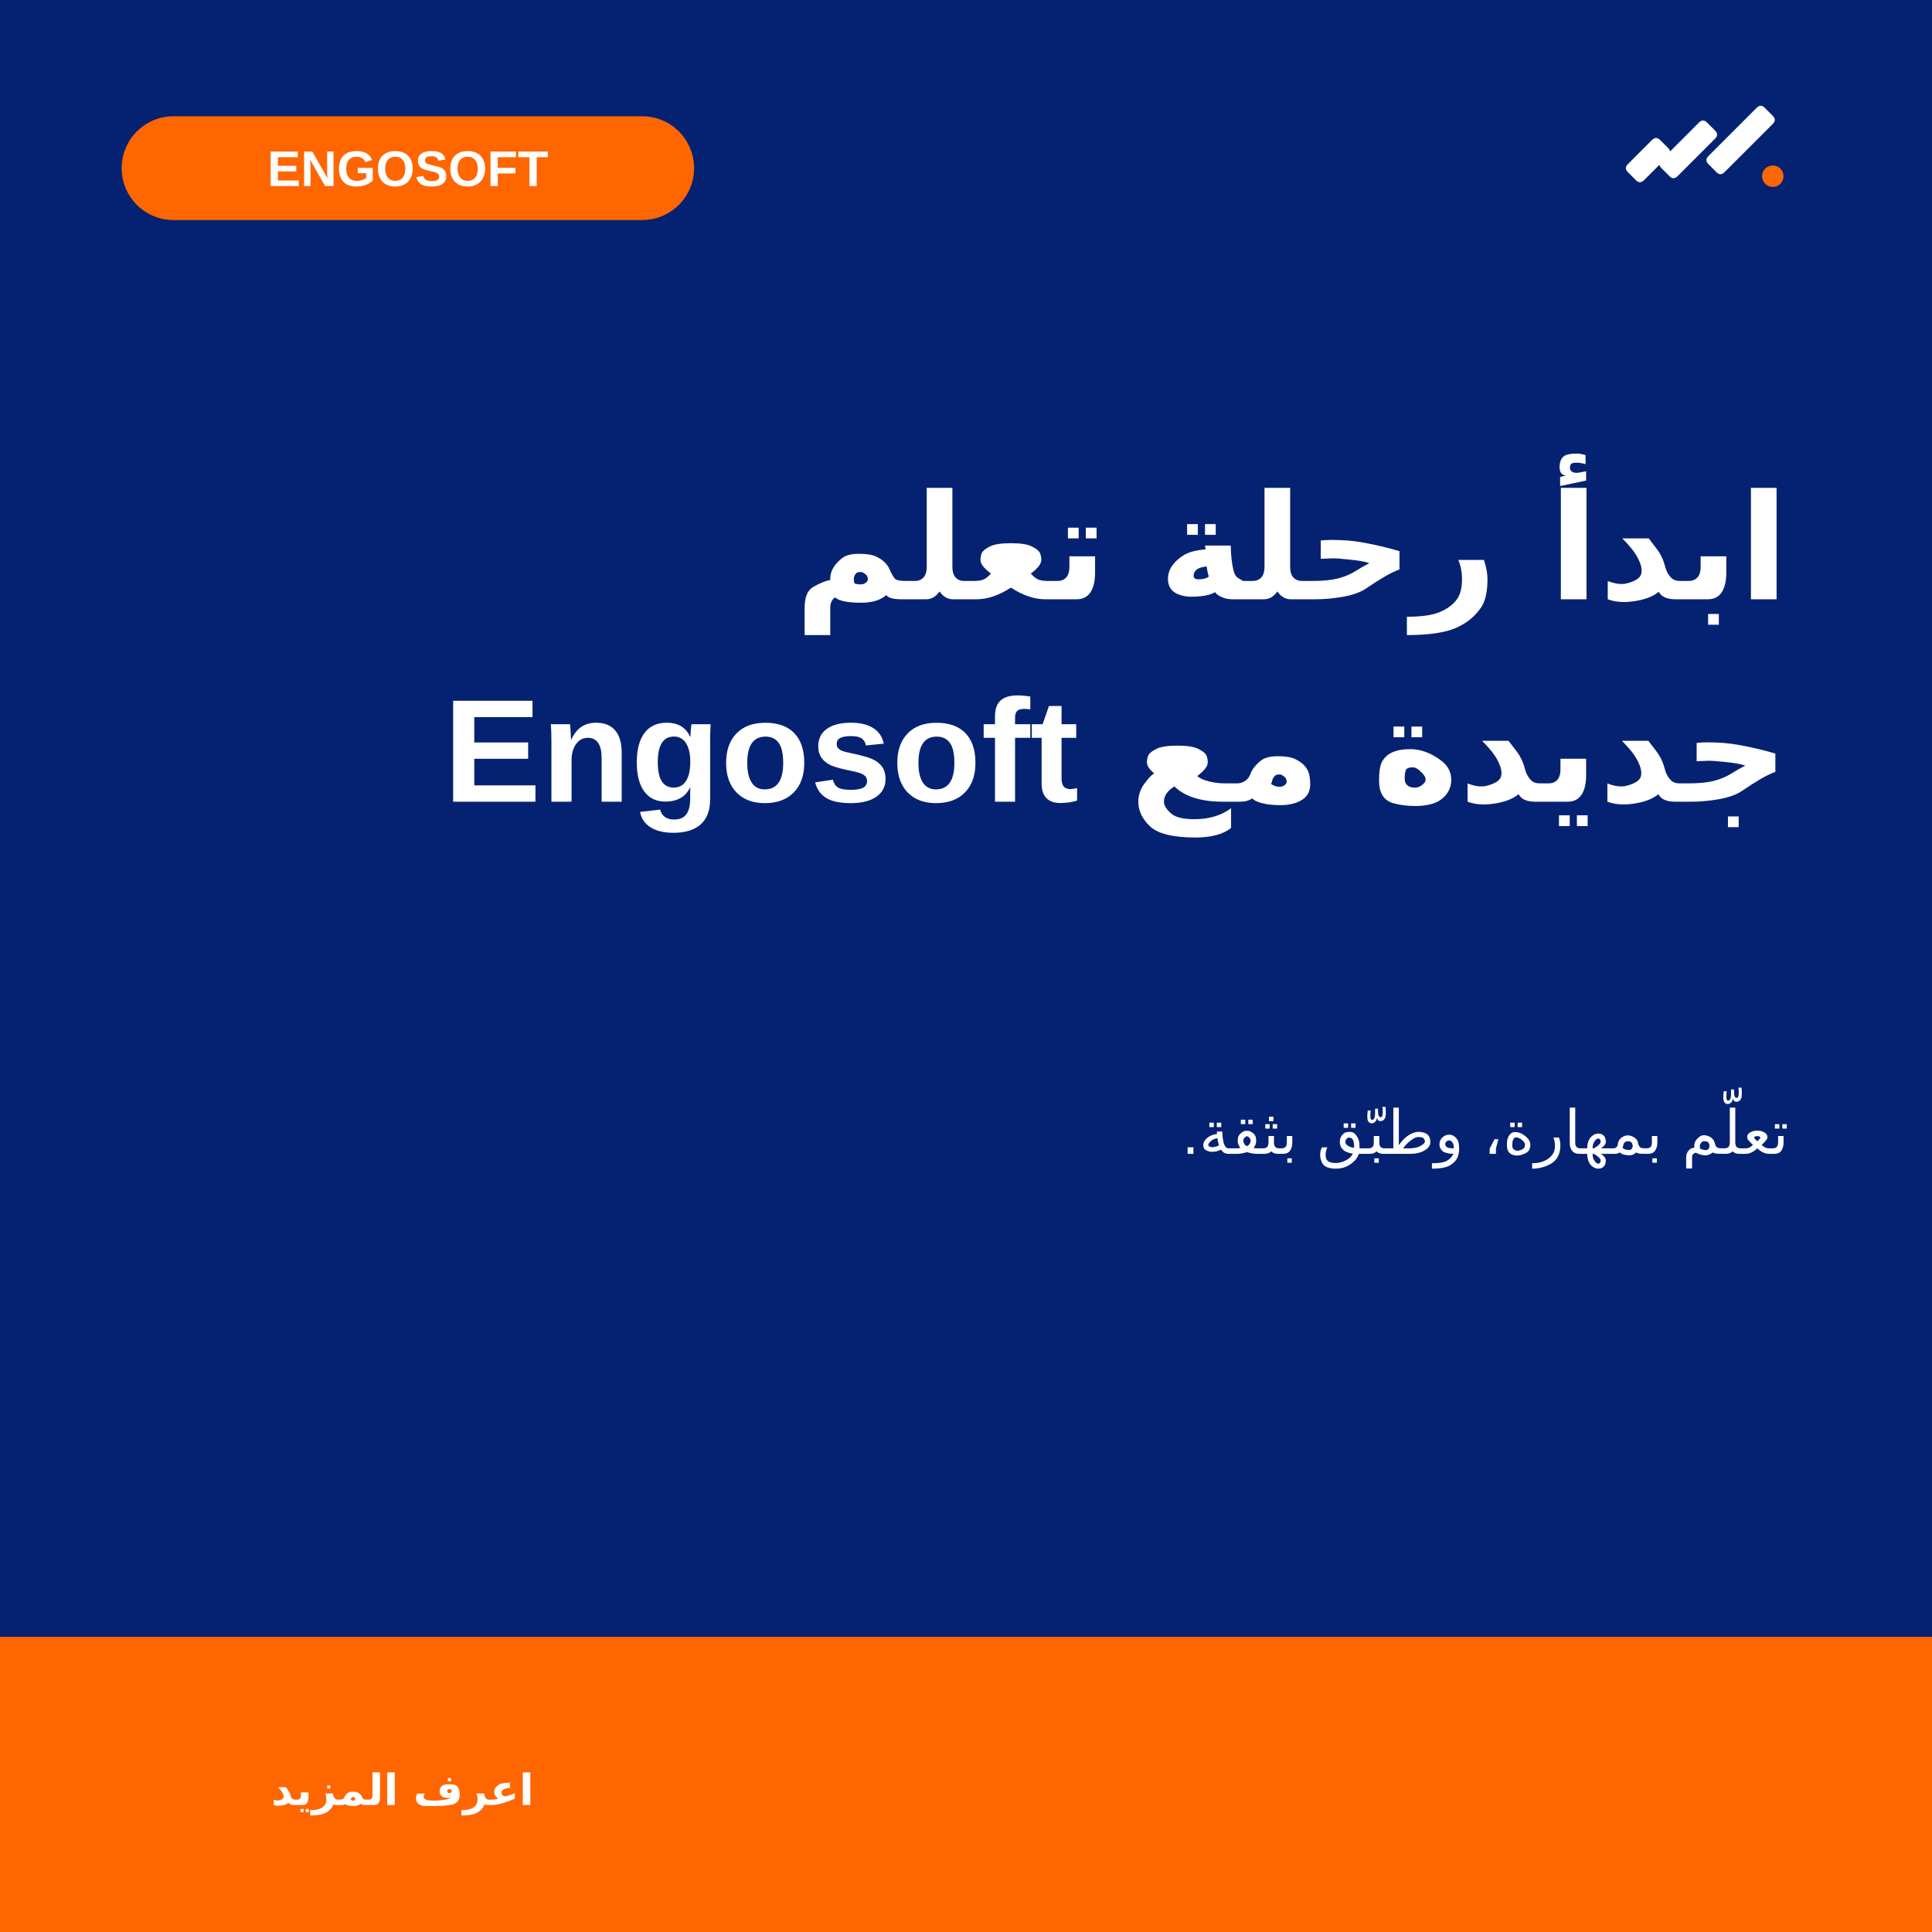
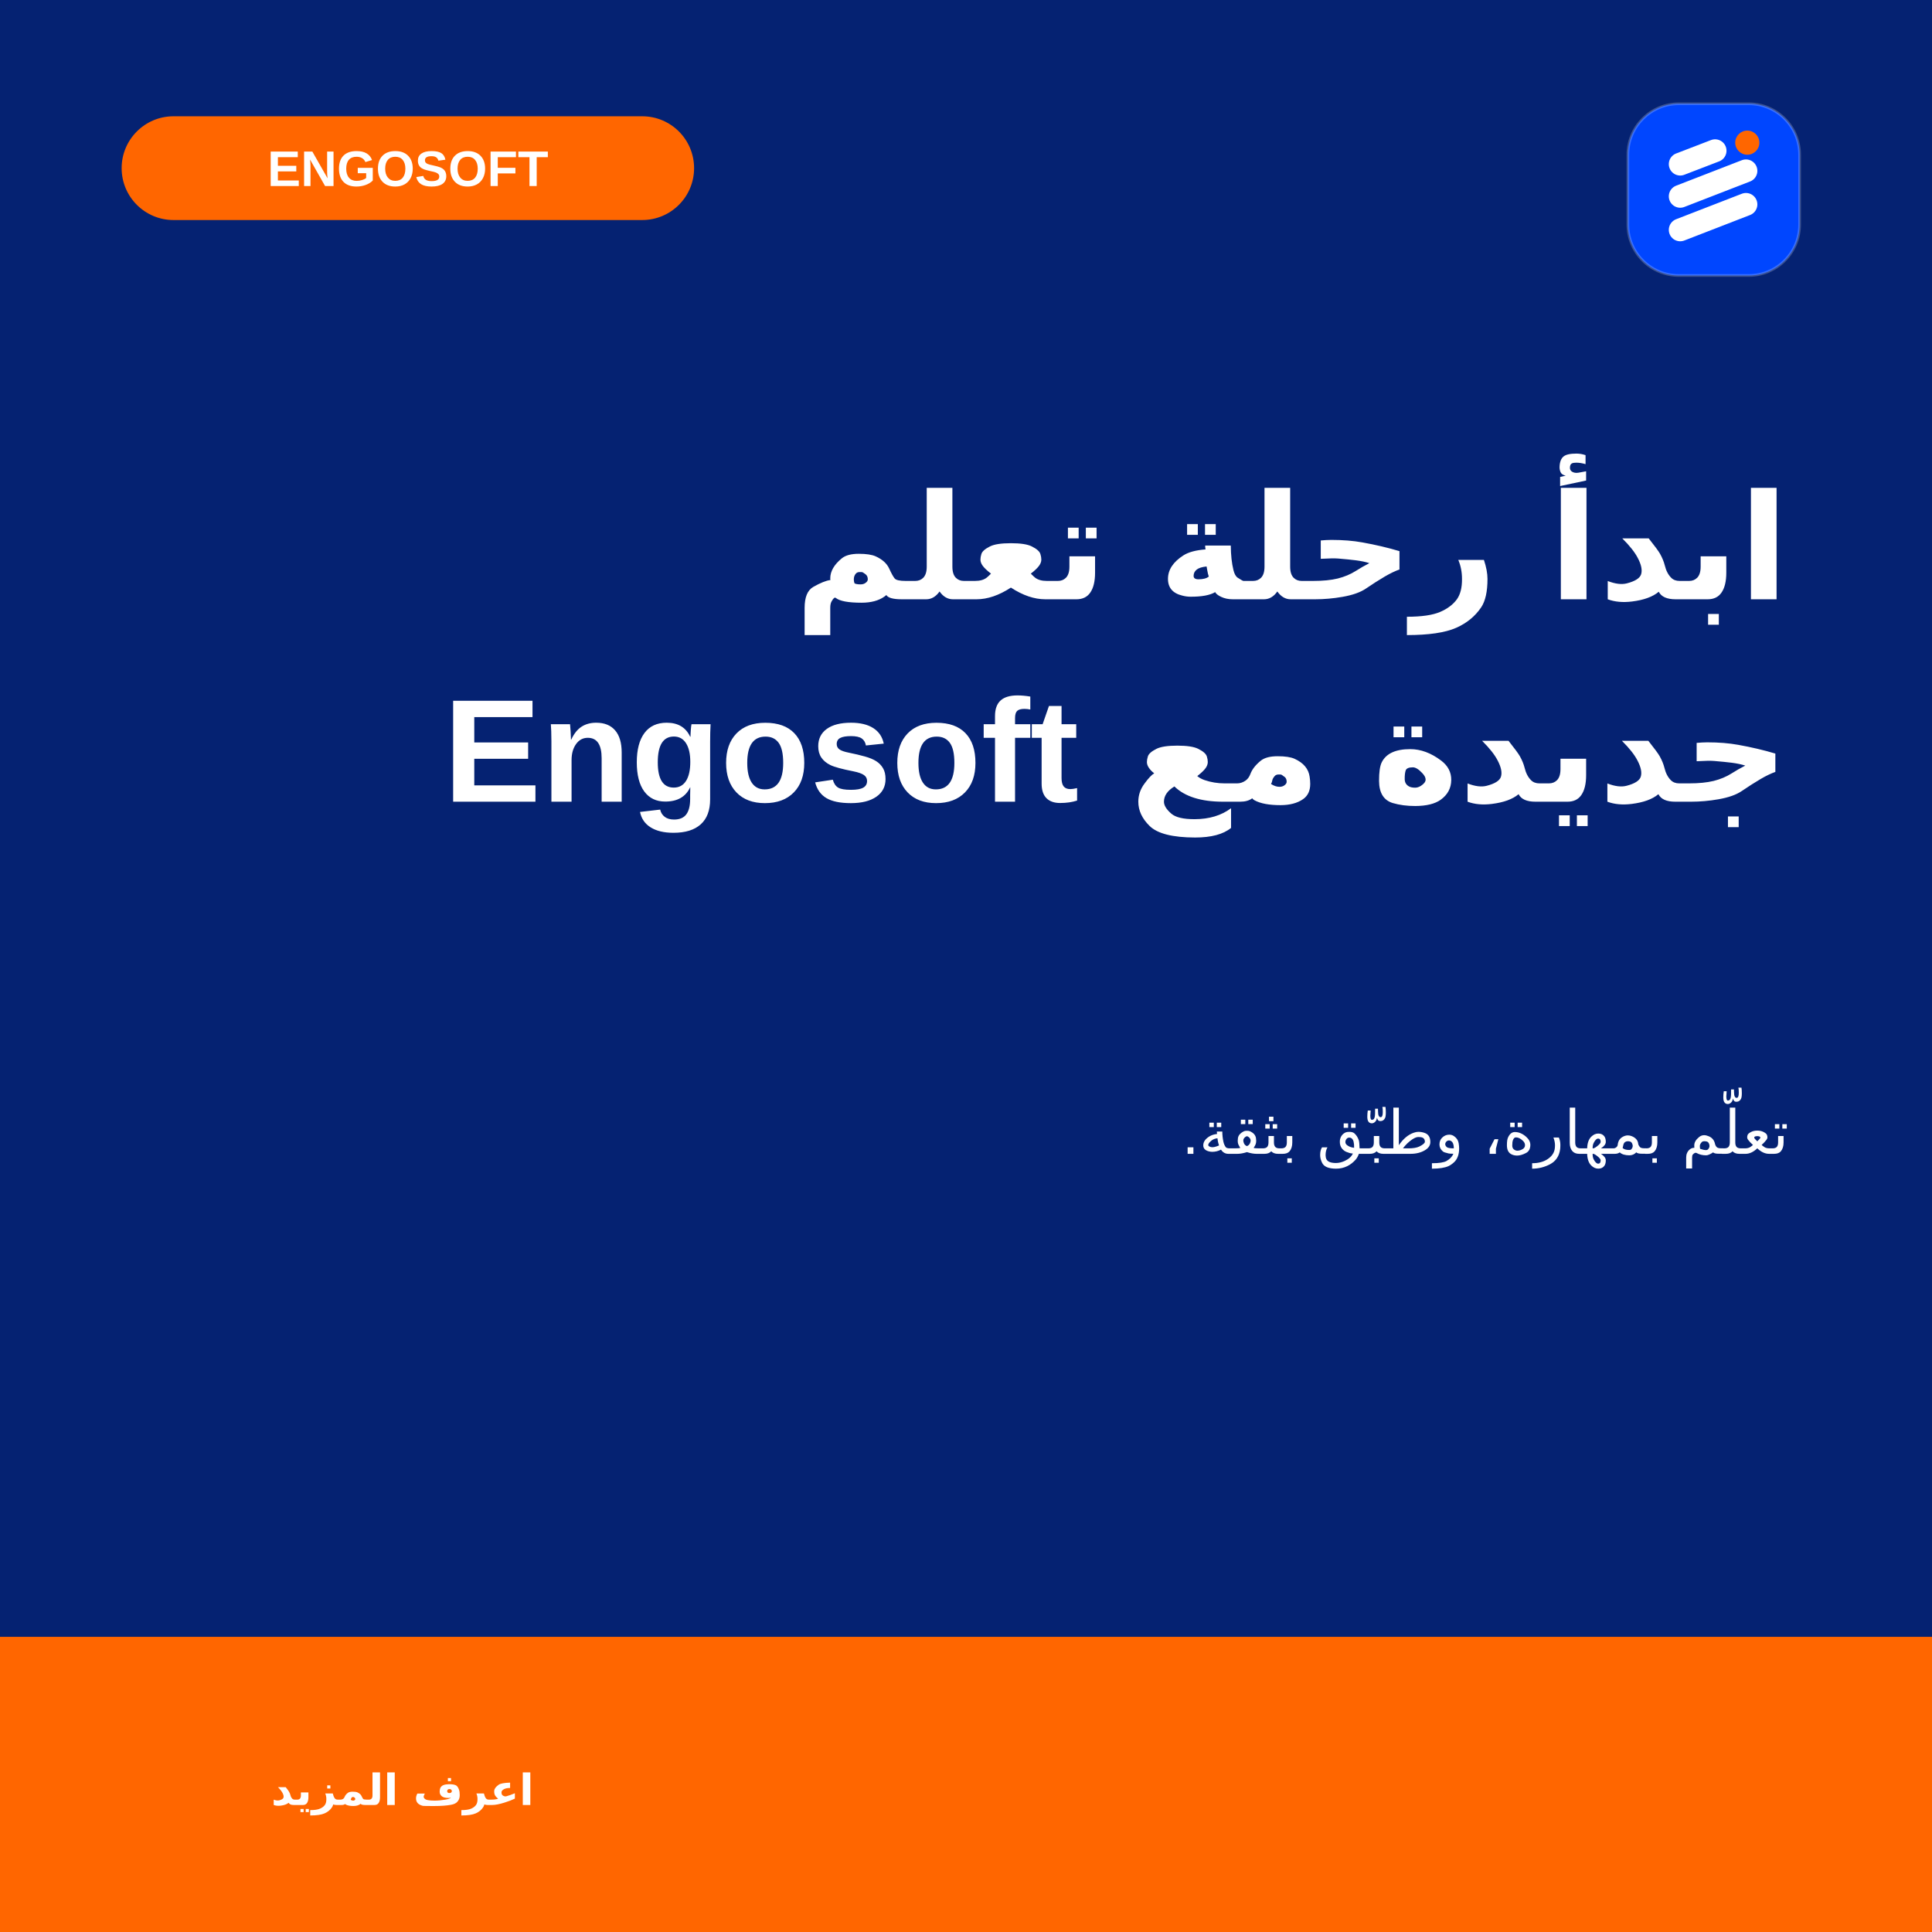
<svg xmlns="http://www.w3.org/2000/svg" width="1080" height="1080" viewBox="0 0 1080 1080" role="img" aria-label="ابدأ رحلة تعلم جديدة مع Engosoft">
  <rect width="1080" height="1080" fill="#0034bb" />
  <rect width="1080" height="1080" fill="#071b53" opacity=".70" />
  <path d="M0 915h1080v165H0Z" fill="#ff6600" />
  <rect x="68" y="65" width="320" height="58" rx="29" fill="#ff6600" />
  <text x="228" y="104" text-anchor="middle" fill="#fff" font-family="Almarai, Arial" font-size="28" font-weight="700">ENGOSOFT</text>
-   <g transform="translate(910 58) scale(0.75)" fill="#ffffff">
-     <path d="M0 45 18 27q3-3 6 0l6 6q3 3 0 6L12 57q-3 3-6 0l-6-6q-3-3 0-6Z" />
-     <path d="M25 42 53 14q3-3 6 0l6 6q3 3 0 6L37 54q-3 3-6 0l-6-6q-3-3 0-6Z" />
-     <path d="M60 39 96 3q3-3 6 0l6 6q3 3 0 6L72 51q-3 3-6 0l-6-6q-3-3 0-6Z" />
-     <circle cx="108" cy="54" r="8" fill="#ff6600" />
+   <g transform="translate(910 58) scale(0.75)">
+     <rect width="128" height="128" rx="38" fill="#0046ff" stroke="#ffffff" stroke-opacity=".22" stroke-width="2" />
+     <path d="M39 45 65 35M39 69 88 50M39 94 88 75" stroke="#fff" stroke-width="17" stroke-linecap="round" />
+     <circle cx="89" cy="29" r="9" fill="#ff6600" />
  </g>
  <text x="1000" y="335" direction="rtl" text-anchor="start" fill="#ffffff" font-family="Almarai, Arial, sans-serif" font-size="82" font-weight="700">ابدأ رحلة تعلم</text>
  <text x="1000" y="448.16" direction="rtl" text-anchor="start" fill="#ffffff" font-family="Almarai, Arial, sans-serif" font-size="82" font-weight="700">جديدة مع Engosoft</text>
  <text x="1000" y="645" direction="rtl" text-anchor="start" fill="#ffffff" font-family="Almarai, Arial, sans-serif" font-size="34" font-weight="400">تعلّم بمهارة، وطبّق بثقة.</text>
  <rect x="70" y="972" width="310" height="58" rx="29" fill="#ff6600" />
  <text x="225" y="1009" text-anchor="middle" fill="#fff" font-family="Almarai, Arial" font-size="24" font-weight="700">اعرف المزيد</text>
</svg>
